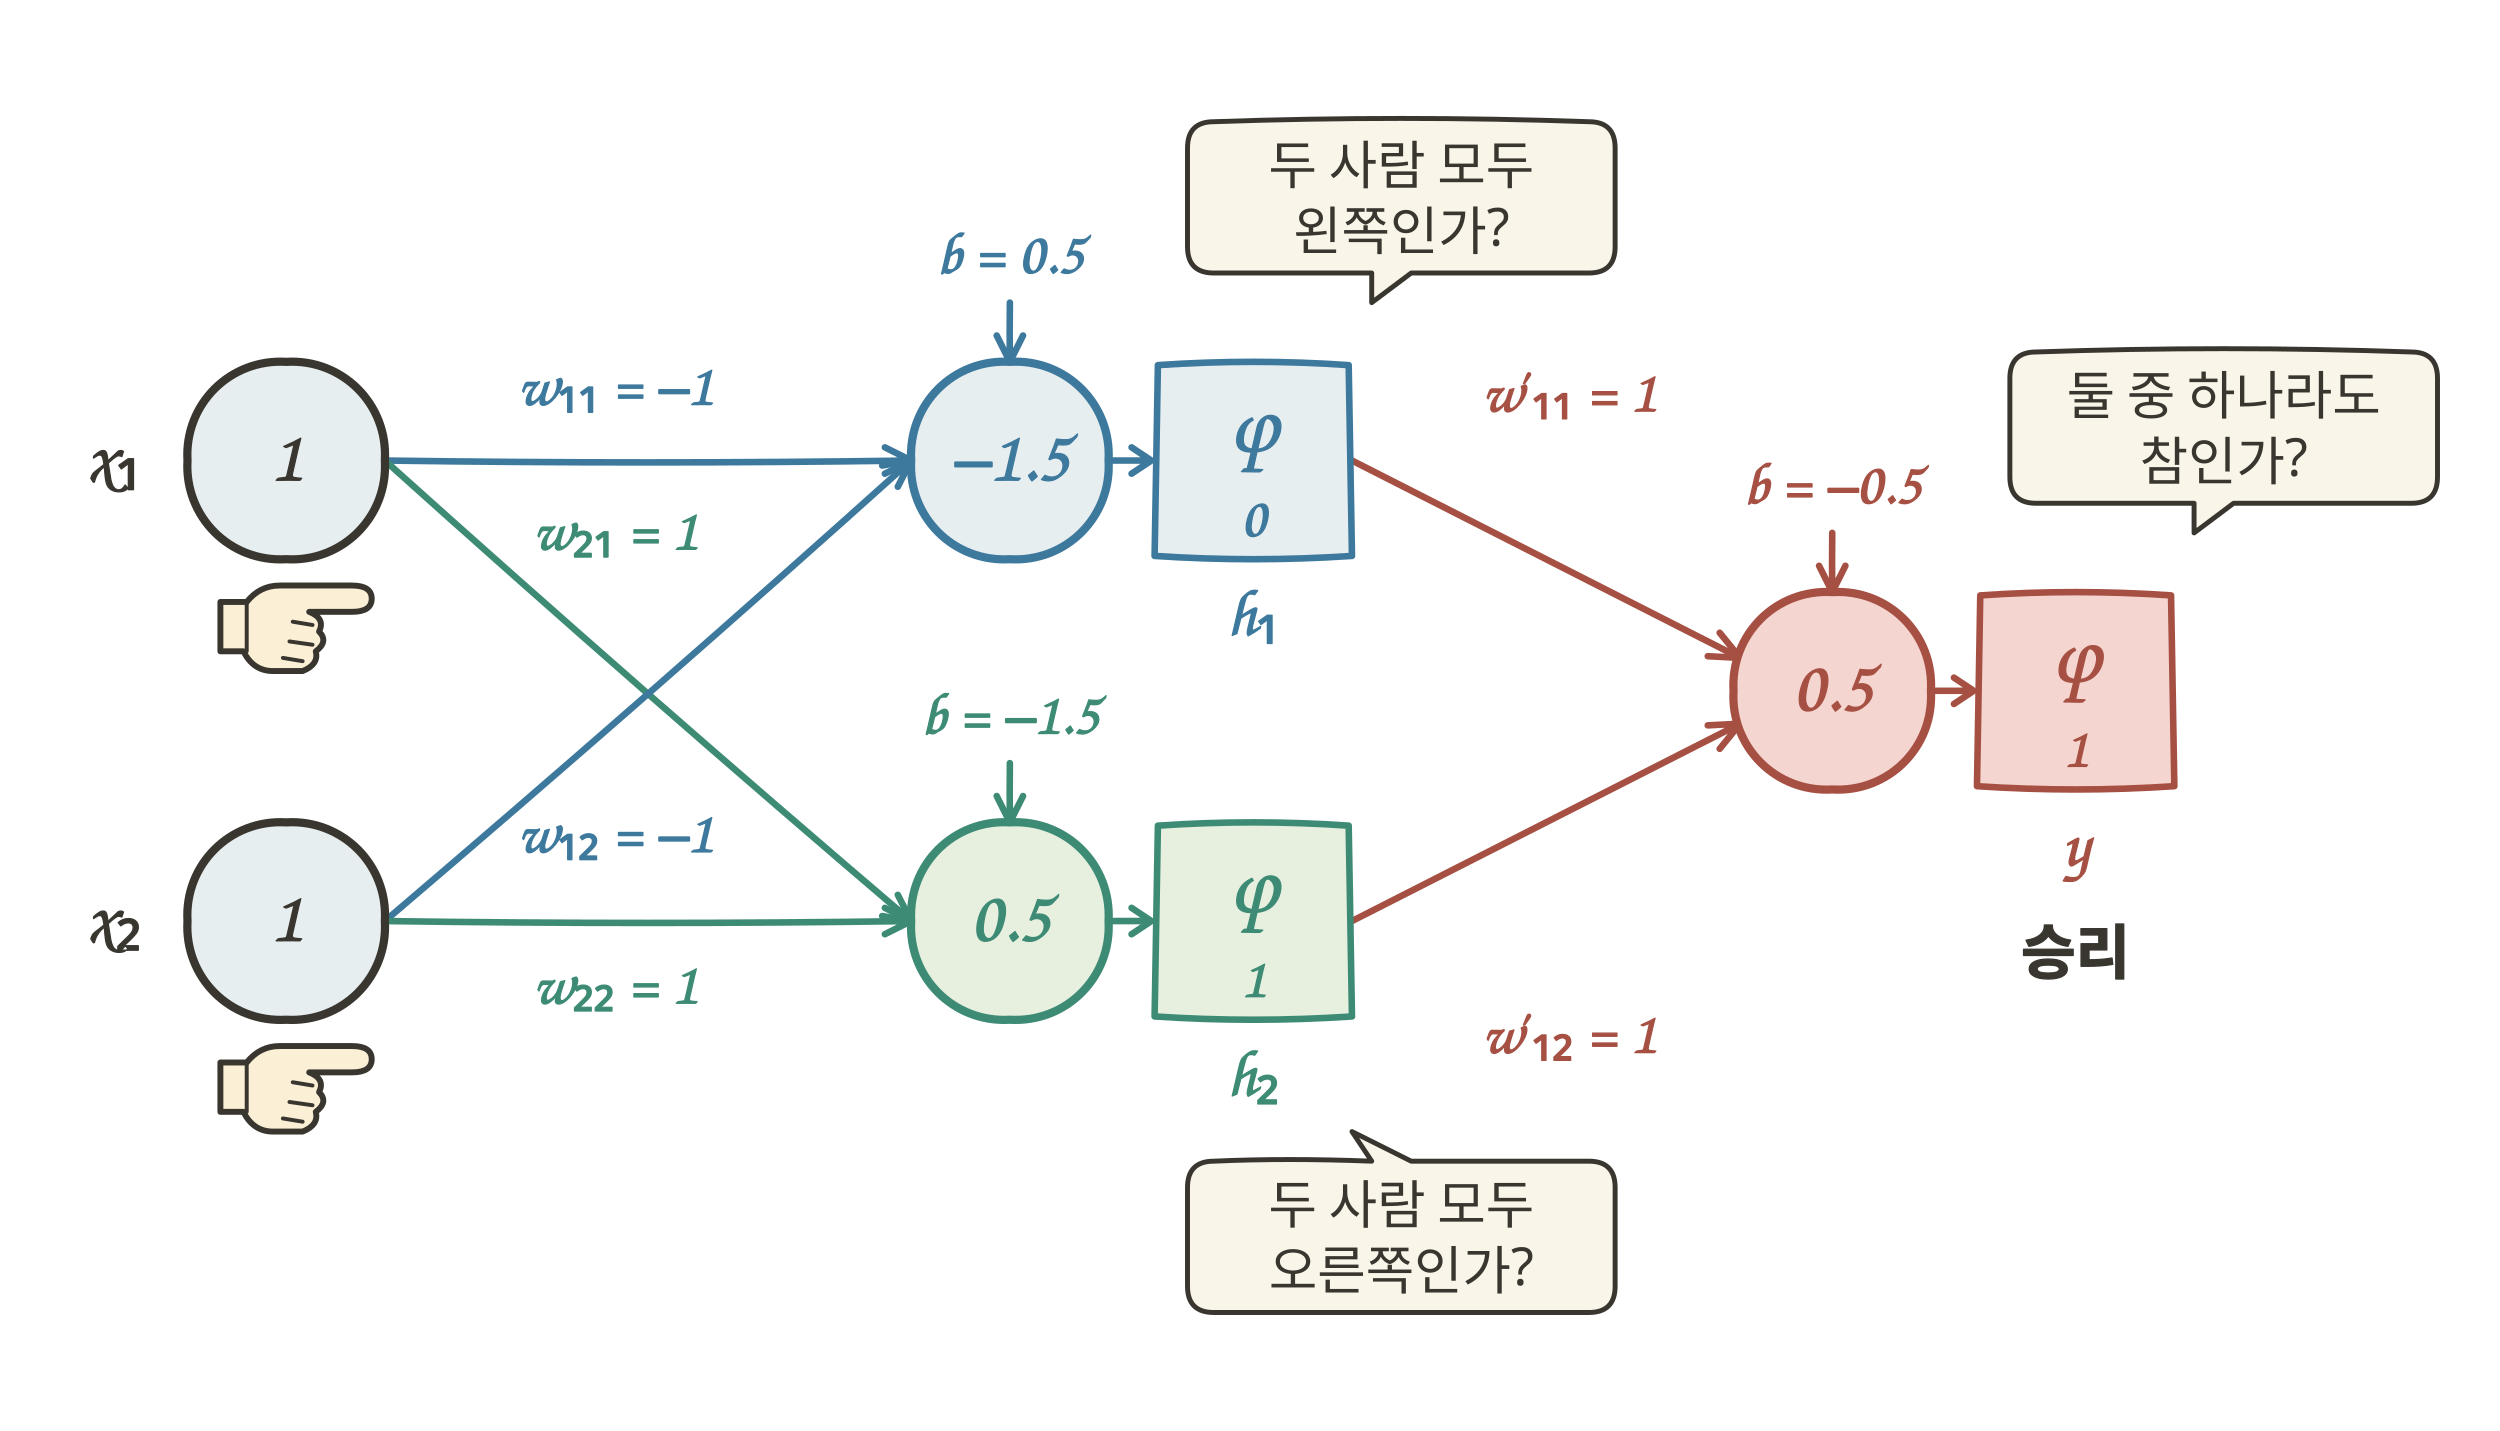
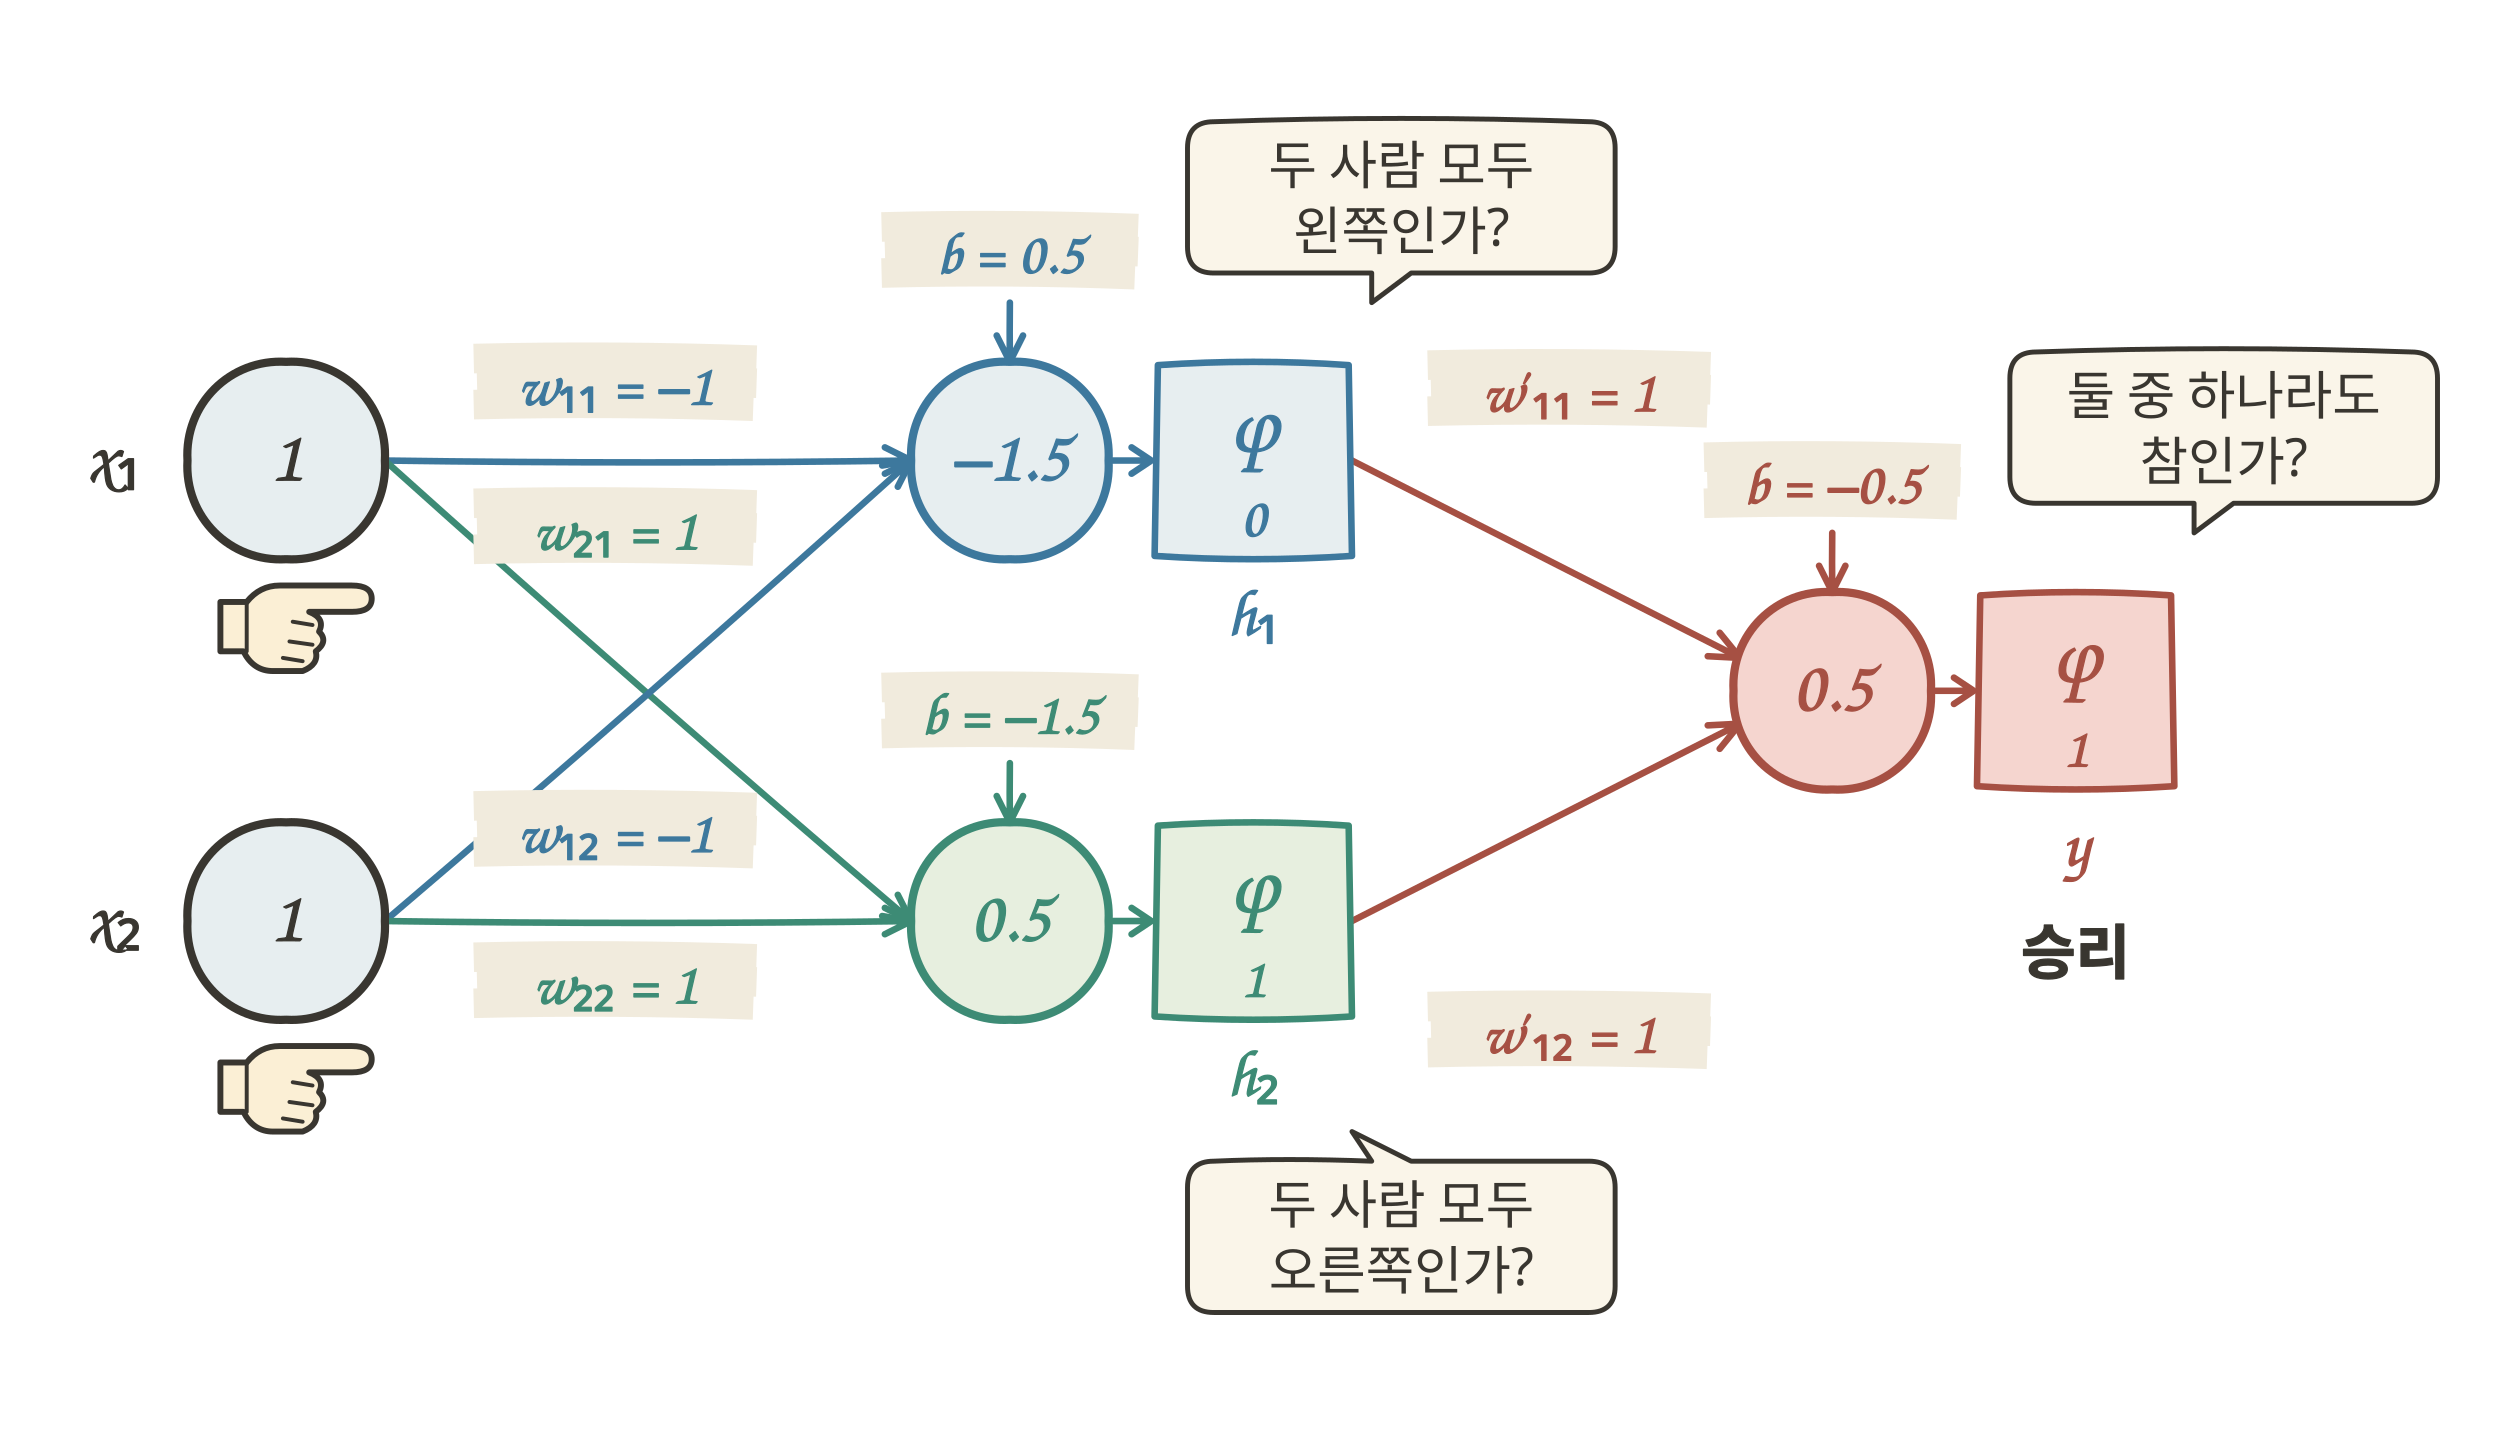
<svg xmlns="http://www.w3.org/2000/svg" width="760" height="435" viewBox="0 -35 760 435" role="img" aria-labelledby="title desc">
  <style>
    g[font-family^="Chalkboard SE"] text {
      stroke: #393630;
      stroke-width: 0.4;
      stroke-linejoin: round;
      paint-order: stroke fill;
    }
    g[font-family^="Chalkboard SE"] text[fill="#2c7a64"] { stroke: #2c7a64; }
  </style>
  <g transform="translate(-63 0)">
    <g fill="none" stroke-linecap="round">
      <path d="M180 105 Q260 106.14 340 105 M332 109 L340 105 L332 101" stroke="#3d789d" stroke-width="2" stroke-linecap="round" stroke-linejoin="round" />
      <path d="M180 105 Q259.16 176.14 340 245 M331.187 243.475 L340 245 L335.932 237.034" stroke="#3d8b75" stroke-width="2" stroke-linecap="round" stroke-linejoin="round" />
      <path d="M180 245 Q260.84 176.14 340 105 M335.932 112.966 L340 105 L331.187 106.525" stroke="#3d789d" stroke-width="2" stroke-linecap="round" stroke-linejoin="round" />
      <path d="M180 245 Q260 246.14 340 245 M332 249 L340 245 L332 241" stroke="#3d8b75" stroke-width="2" stroke-linecap="round" stroke-linejoin="round" />
      <path d="M474 105 Q533 135 592 165 M582.16 164.49 L592 165 L585.79 157.36" stroke="#a65043" stroke-width="2" stroke-linecap="round" stroke-linejoin="round" />
      <path d="M474 245 Q533 215 592 185 M585.79 192.64 L592 185 L582.16 185.51" stroke="#a65043" stroke-width="2" stroke-linecap="round" stroke-linejoin="round" />
      <path d="M370 57 Q369.892 66 370 75 M366 67 L370 75 L374 67" stroke="#3d789d" stroke-width="2" stroke-linecap="round" stroke-linejoin="round" />
      <path d="M370 197 Q369.892 206 370 215 M366 207 L370 215 L374 207" stroke="#3d8b75" stroke-width="2" stroke-linecap="round" stroke-linejoin="round" />
      <path d="M620 127 Q619.892 136 620 145 M616 137 L620 145 L624 137" stroke="#a65043" stroke-width="2" stroke-linecap="round" stroke-linejoin="round" />
    </g>
    <g fill="#393630" font-family="Chalkboard SE, Segoe Print, Apple SD Gothic Neo, Noto Sans KR, Malgun Gothic, cursive" font-size="18" font-weight="400" text-anchor="middle">
+       <g fill="none" stroke="#f1ebdd" stroke-width="9" stroke-linecap="butt" stroke-linejoin="round">
+         <path d="M207.0 74.0 Q250.0 73.0 293.0 74.5" />
+         <path d="M208.0 81.0 Q250.0 80.0 293.0 81.5" />
+         <path d="M207.0 88.0 Q250.0 87.0 292.0 88.5" />
+       </g>
      <text x="250" y="88" style="fill:#3d789d;stroke:#3d789d">w₁₁ = <tspan stroke="#3d789d" stroke-width="0.65" stroke-linejoin="round">−</tspan>1</text>
+       <g fill="none" stroke="#f1ebdd" stroke-width="9" stroke-linecap="butt" stroke-linejoin="round">
+         <path d="M207.0 210.0 Q250.0 209.0 293.0 210.5" />
+         <path d="M208.0 217.0 Q250.0 216.0 293.0 217.5" />
+         <path d="M207.0 224.0 Q250.0 223.0 292.0 224.5" />
+       </g>
      <text x="250" y="224" style="fill:#3d789d;stroke:#3d789d">w₁₂ = <tspan stroke="#3d789d" stroke-width="0.65" stroke-linejoin="round">−</tspan>1</text>
    </g>
    <g fill="#393630" font-family="Chalkboard SE, Segoe Print, Apple SD Gothic Neo, Noto Sans KR, Malgun Gothic, cursive" font-size="18" font-weight="400" text-anchor="middle">
+       <g fill="none" stroke="#f1ebdd" stroke-width="9" stroke-linecap="butt" stroke-linejoin="round">
+         <path d="M207.0 118.0 Q250.0 117.0 293.0 118.5" />
+         <path d="M208.0 125.0 Q250.0 124.0 293.0 125.5" />
+         <path d="M207.0 132.0 Q250.0 131.0 292.0 132.5" />
+       </g>
      <text x="250" y="132" style="fill:#3d8b75;stroke:#3d8b75">w₂₁ = 1</text>
+       <g fill="none" stroke="#f1ebdd" stroke-width="9" stroke-linecap="butt" stroke-linejoin="round">
+         <path d="M207.0 256.0 Q250.0 255.0 293.0 256.5" />
+         <path d="M208.0 263.0 Q250.0 262.0 293.0 263.5" />
+         <path d="M207.0 270.0 Q250.0 269.0 292.0 270.5" />
+       </g>
      <text x="250" y="270" style="fill:#3d8b75;stroke:#3d8b75">w₂₂ = 1</text>
    </g>
    <g fill="#393630" font-family="Chalkboard SE, Segoe Print, Apple SD Gothic Neo, Noto Sans KR, Malgun Gothic, cursive" font-size="18" font-weight="400" text-anchor="middle">
+       <g fill="none" stroke="#f1ebdd" stroke-width="9" stroke-linecap="butt" stroke-linejoin="round">
+         <path d="M497.0 76.0 Q540.0 75.0 583.0 76.5" />
+         <path d="M498.0 83.0 Q540.0 82.0 583.0 83.5" />
+         <path d="M497.0 90.0 Q540.0 89.0 582.0 90.5" />
+       </g>
      <text x="540" y="90" style="fill:#a65043;stroke:#a65043">w′₁₁ = 1</text>
    </g>
    <g fill="#393630" font-family="Chalkboard SE, Segoe Print, Apple SD Gothic Neo, Noto Sans KR, Malgun Gothic, cursive" font-size="18" font-weight="400" text-anchor="middle">
+       <g fill="none" stroke="#f1ebdd" stroke-width="9" stroke-linecap="butt" stroke-linejoin="round">
+         <path d="M497.0 271.0 Q540.0 270.0 583.0 271.5" />
+         <path d="M498.0 278.0 Q540.0 277.0 583.0 278.5" />
+         <path d="M497.0 285.0 Q540.0 284.0 582.0 285.5" />
+       </g>
      <text x="540" y="285" style="fill:#a65043;stroke:#a65043">w′₁₂ = 1</text>
    </g>
    <g fill="#393630" font-family="Chalkboard SE, Segoe Print, Apple SD Gothic Neo, Noto Sans KR, Malgun Gothic, cursive" font-size="18" font-weight="400" text-anchor="middle">
+       <g fill="none" stroke="#f1ebdd" stroke-width="9" stroke-linecap="butt" stroke-linejoin="round">
+         <path d="M331.0 34.0 Q370.0 33.0 409.0 34.5" />
+         <path d="M332.0 41.0 Q370.0 40.0 409.0 41.5" />
+         <path d="M331.0 48.0 Q370.0 47.0 408.0 48.5" />
+       </g>
      <text x="370" y="48" style="fill:#3d789d;stroke:#3d789d">b = 0.5</text>
+       <g fill="none" stroke="#f1ebdd" stroke-width="9" stroke-linecap="butt" stroke-linejoin="round">
+         <path d="M331.0 174.0 Q370.0 173.0 409.0 174.5" />
+         <path d="M332.0 181.0 Q370.0 180.0 409.0 181.5" />
+         <path d="M331.0 188.0 Q370.0 187.0 408.0 188.5" />
+       </g>
      <text x="370" y="188" style="fill:#3d8b75;stroke:#3d8b75">b = <tspan stroke="#3d8b75" stroke-width="0.65" stroke-linejoin="round">−</tspan>1.5</text>
+       <g fill="none" stroke="#f1ebdd" stroke-width="9" stroke-linecap="butt" stroke-linejoin="round">
+         <path d="M581.0 104.0 Q620.0 103.0 659.0 104.5" />
+         <path d="M582.0 111.0 Q620.0 110.0 659.0 111.5" />
+         <path d="M581.0 118.0 Q620.0 117.0 658.0 118.5" />
+       </g>
      <text x="620" y="118" style="fill:#a65043;stroke:#a65043">b = <tspan stroke="#a65043" stroke-width="0.65" stroke-linejoin="round">−</tspan>0.5</text>
    </g>
    <g stroke-width="2.5">
      <path d="M150 75 C167.1 74 181 87.9 180 105 C181 122.1 167.1 136 150 135 C132.9 136 119 122.1 120 105 C119 87.9 132.9 74 150 75 Z" fill="#e7eef0" stroke="#393630" stroke-linecap="round" stroke-linejoin="round" />
      <path d="M150 215 C167.1 214 181 227.9 180 245 C181 262.1 167.1 276 150 275 C132.9 276 119 262.1 120 245 C119 227.9 132.9 214 150 215 Z" fill="#e7eef0" stroke="#393630" stroke-linecap="round" stroke-linejoin="round" />
      <path d="M370 75 C387.1 74 401 87.9 400 105 C401 122.1 387.1 136 370 135 C352.9 136 339 122.1 340 105 C339 87.9 352.9 74 370 75 Z" fill="#e7eef0" stroke="#3d789d" stroke-linecap="round" stroke-linejoin="round" />
      <path d="M370 215 C387.1 214 401 227.9 400 245 C401 262.1 387.1 276 370 275 C352.9 276 339 262.1 340 245 C339 227.9 352.9 214 370 215 Z" fill="#e7efdf" stroke="#3d8b75" stroke-linecap="round" stroke-linejoin="round" />
      <path d="M620 145 C637.1 144 651 157.9 650 175 C651 192.1 637.1 206 620 205 C602.9 206 589 192.1 590 175 C589 157.9 602.9 144 620 145 Z" fill="#f5d5cf" stroke="#a65043" stroke-linecap="round" stroke-linejoin="round" />
    </g>
    <g fill="#393630" font-family="Chalkboard SE, Segoe Print, Apple SD Gothic Neo, Noto Sans KR, Malgun Gothic, cursive" text-anchor="middle">
      <text x="150" y="111" font-size="22" font-weight="400">1</text>
      <text x="150" y="251" font-size="22" font-weight="400">1</text>
      <text x="370" y="111" font-size="22" font-weight="400" style="fill:#3d789d;stroke:#3d789d">
        <tspan stroke="#3d789d" stroke-width="0.65" stroke-linejoin="round">−</tspan>1.5</text>
      <text x="370" y="251" font-size="22" font-weight="400" style="fill:#3d8b75;stroke:#3d8b75">0.5</text>
      <text x="620" y="181" font-size="22" font-weight="400" style="fill:#a65043;stroke:#a65043">0.5</text>
    </g>
    <g fill="#393630" font-family="Chalkboard SE, Segoe Print, Apple SD Gothic Neo, Noto Sans KR, Malgun Gothic, cursive" font-size="22" text-anchor="end">
      <text x="106" y="111">x₁</text>
      <text x="106" y="251">x₂</text>
    </g>
    <g fill="none" stroke="#393630" stroke-width="2" stroke-linecap="round" stroke-linejoin="round">
      <path d="M401 105 L413 105 M407 101 L413 105 L407 109" stroke="#3d789d" />
      <path d="M401 245 L413 245 M407 241 L413 245 L407 249" stroke="#3d8b75" />
      <path d="M651 175 L663 175 M657 171 L663 175 L657 179" stroke="#a65043" />
    </g>
    <path d="M415 76 Q444 74 473 76 L474 134 Q444 136 414 134 Z" fill="#e7eef0" stroke="#3d789d" stroke-width="2" stroke-linejoin="round" />
    <g fill="#393630" font-family="Chalkboard SE, Segoe Print, Apple SD Gothic Neo, Noto Sans KR, Malgun Gothic, cursive" font-size="17" text-anchor="middle">
      <text x="444" y="102" font-size="26" style="fill:#3d789d;stroke:#3d789d">φ</text>
      <text x="444" y="128" style="fill:#3d789d;stroke:#3d789d">0</text>
    </g>
    <path d="M415 216 Q444 214 473 216 L474 274 Q444 276 414 274 Z" fill="#e7efdf" stroke="#3d8b75" stroke-width="2" stroke-linejoin="round" />
    <g fill="#393630" font-family="Chalkboard SE, Segoe Print, Apple SD Gothic Neo, Noto Sans KR, Malgun Gothic, cursive" font-size="17" text-anchor="middle">
      <text x="444" y="242" font-size="26" style="fill:#3d8b75;stroke:#3d8b75">φ</text>
      <text x="444" y="268" style="fill:#3d8b75;stroke:#3d8b75">1</text>
    </g>
    <path d="M665 146 Q694 144 723 146 L724 204 Q694 206 664 204 Z" fill="#f5d5cf" stroke="#a65043" stroke-width="2" stroke-linejoin="round" />
    <g fill="#393630" font-family="Chalkboard SE, Segoe Print, Apple SD Gothic Neo, Noto Sans KR, Malgun Gothic, cursive" font-size="17" text-anchor="middle">
      <text x="694" y="172" font-size="26" style="fill:#a65043;stroke:#a65043">φ</text>
      <text x="694" y="198" style="fill:#a65043;stroke:#a65043">1</text>
    </g>
    <g fill="#393630" font-family="Chalkboard SE, Segoe Print, Apple SD Gothic Neo, Noto Sans KR, Malgun Gothic, cursive" font-size="20" text-anchor="middle">
      <text x="444" y="158" style="fill:#3d789d;stroke:#3d789d">h₁</text>
      <text x="444" y="298" style="fill:#3d8b75;stroke:#3d8b75">h₂</text>
      <text x="694" y="228" style="fill:#a65043;stroke:#a65043">y</text>
      <text x="694" y="261" fill="#393630" font-size="18" font-weight="700" style="fill:#393630;stroke:#393630">승리</text>
    </g>
    <g fill="#fbefd5" stroke="#393630" stroke-width="1.8" stroke-linecap="round" stroke-linejoin="round">
      <g transform="translate(150 153)">
        <path d="M-20 -5 L-12 -5 Q-8 -10 -2 -10 L20 -10 Q26 -10 26 -6 Q26 -2 20 -2 L7 -2 Q12 0 10 4 Q13 7 9 10 Q10 14 5 16 L-4 16 Q-10 16 -13 10 L-20 10 Z" />
        <path d="M-12 -5 L-12 10 M2 1 L8 2 M1 7 L8 8 M-1 12 L5 13" fill="none" stroke-width="1.2" />
      </g>
      <g transform="translate(150 293)">
        <path d="M-20 -5 L-12 -5 Q-8 -10 -2 -10 L20 -10 Q26 -10 26 -6 Q26 -2 20 -2 L7 -2 Q12 0 10 4 Q13 7 9 10 Q10 14 5 16 L-4 16 Q-10 16 -13 10 L-20 10 Z" />
        <path d="M-12 -5 L-12 10 M2 1 L8 2 M1 7 L8 8 M-1 12 L5 13" fill="none" stroke-width="1.2" />
      </g>
    </g>
    <g transform="translate(45 10)">
      <path d="M387 -8 Q444 -10 501 -8 Q509 -8 509 0 L509 30 Q509 38 501 38 L447 38 L435 47 L435 38 L387 38 Q379 38 379 30 L379 0 Q379 -8 387 -8 Z" fill="#faf5e9" stroke="#393630" stroke-width="1.5" stroke-linejoin="round" />
      <g fill="#393630" font-family="Apple SD Gothic Neo, Noto Sans KR, Malgun Gothic, sans-serif" font-size="16" text-anchor="middle">
        <text x="444" y="11">두 사람 모두</text>
        <text x="444" y="31">왼쪽인가?</text>
      </g>
    </g>
    <g transform="translate(0 3)">
      <g transform="translate(45 0)">
        <path d="M387 315 Q409 314 435 315 L429 306 L447 315 L501 315 Q509 315 509 323 L509 353 Q509 361 501 361 L387 361 Q379 361 379 353 L379 323 Q379 315 387 315 Z" fill="#faf5e9" stroke="#393630" stroke-width="1.5" stroke-linejoin="round" />
        <g fill="#393630" font-family="Apple SD Gothic Neo, Noto Sans KR, Malgun Gothic, sans-serif" font-size="16" text-anchor="middle">
          <text x="444" y="334">두 사람 모두</text>
          <text x="444" y="354">오른쪽인가?</text>
        </g>
      </g>
    </g>
    <g transform="translate(45 38)">
      <path d="M637 34 Q694 32 751 34 Q759 34 759 42 L759 72 Q759 80 751 80 L697 80 L685 89 L685 80 L637 80 Q629 80 629 72 L629 42 Q629 34 637 34 Z" fill="#faf5e9" stroke="#393630" stroke-width="1.5" stroke-linejoin="round" />
      <g fill="#393630" font-family="Apple SD Gothic Neo, Noto Sans KR, Malgun Gothic, sans-serif" font-size="16" text-anchor="middle">
        <text x="694" y="53">둘 중 하나라도</text>
        <text x="694" y="73">참인가?</text>
      </g>
    </g>
  </g>
</svg>
